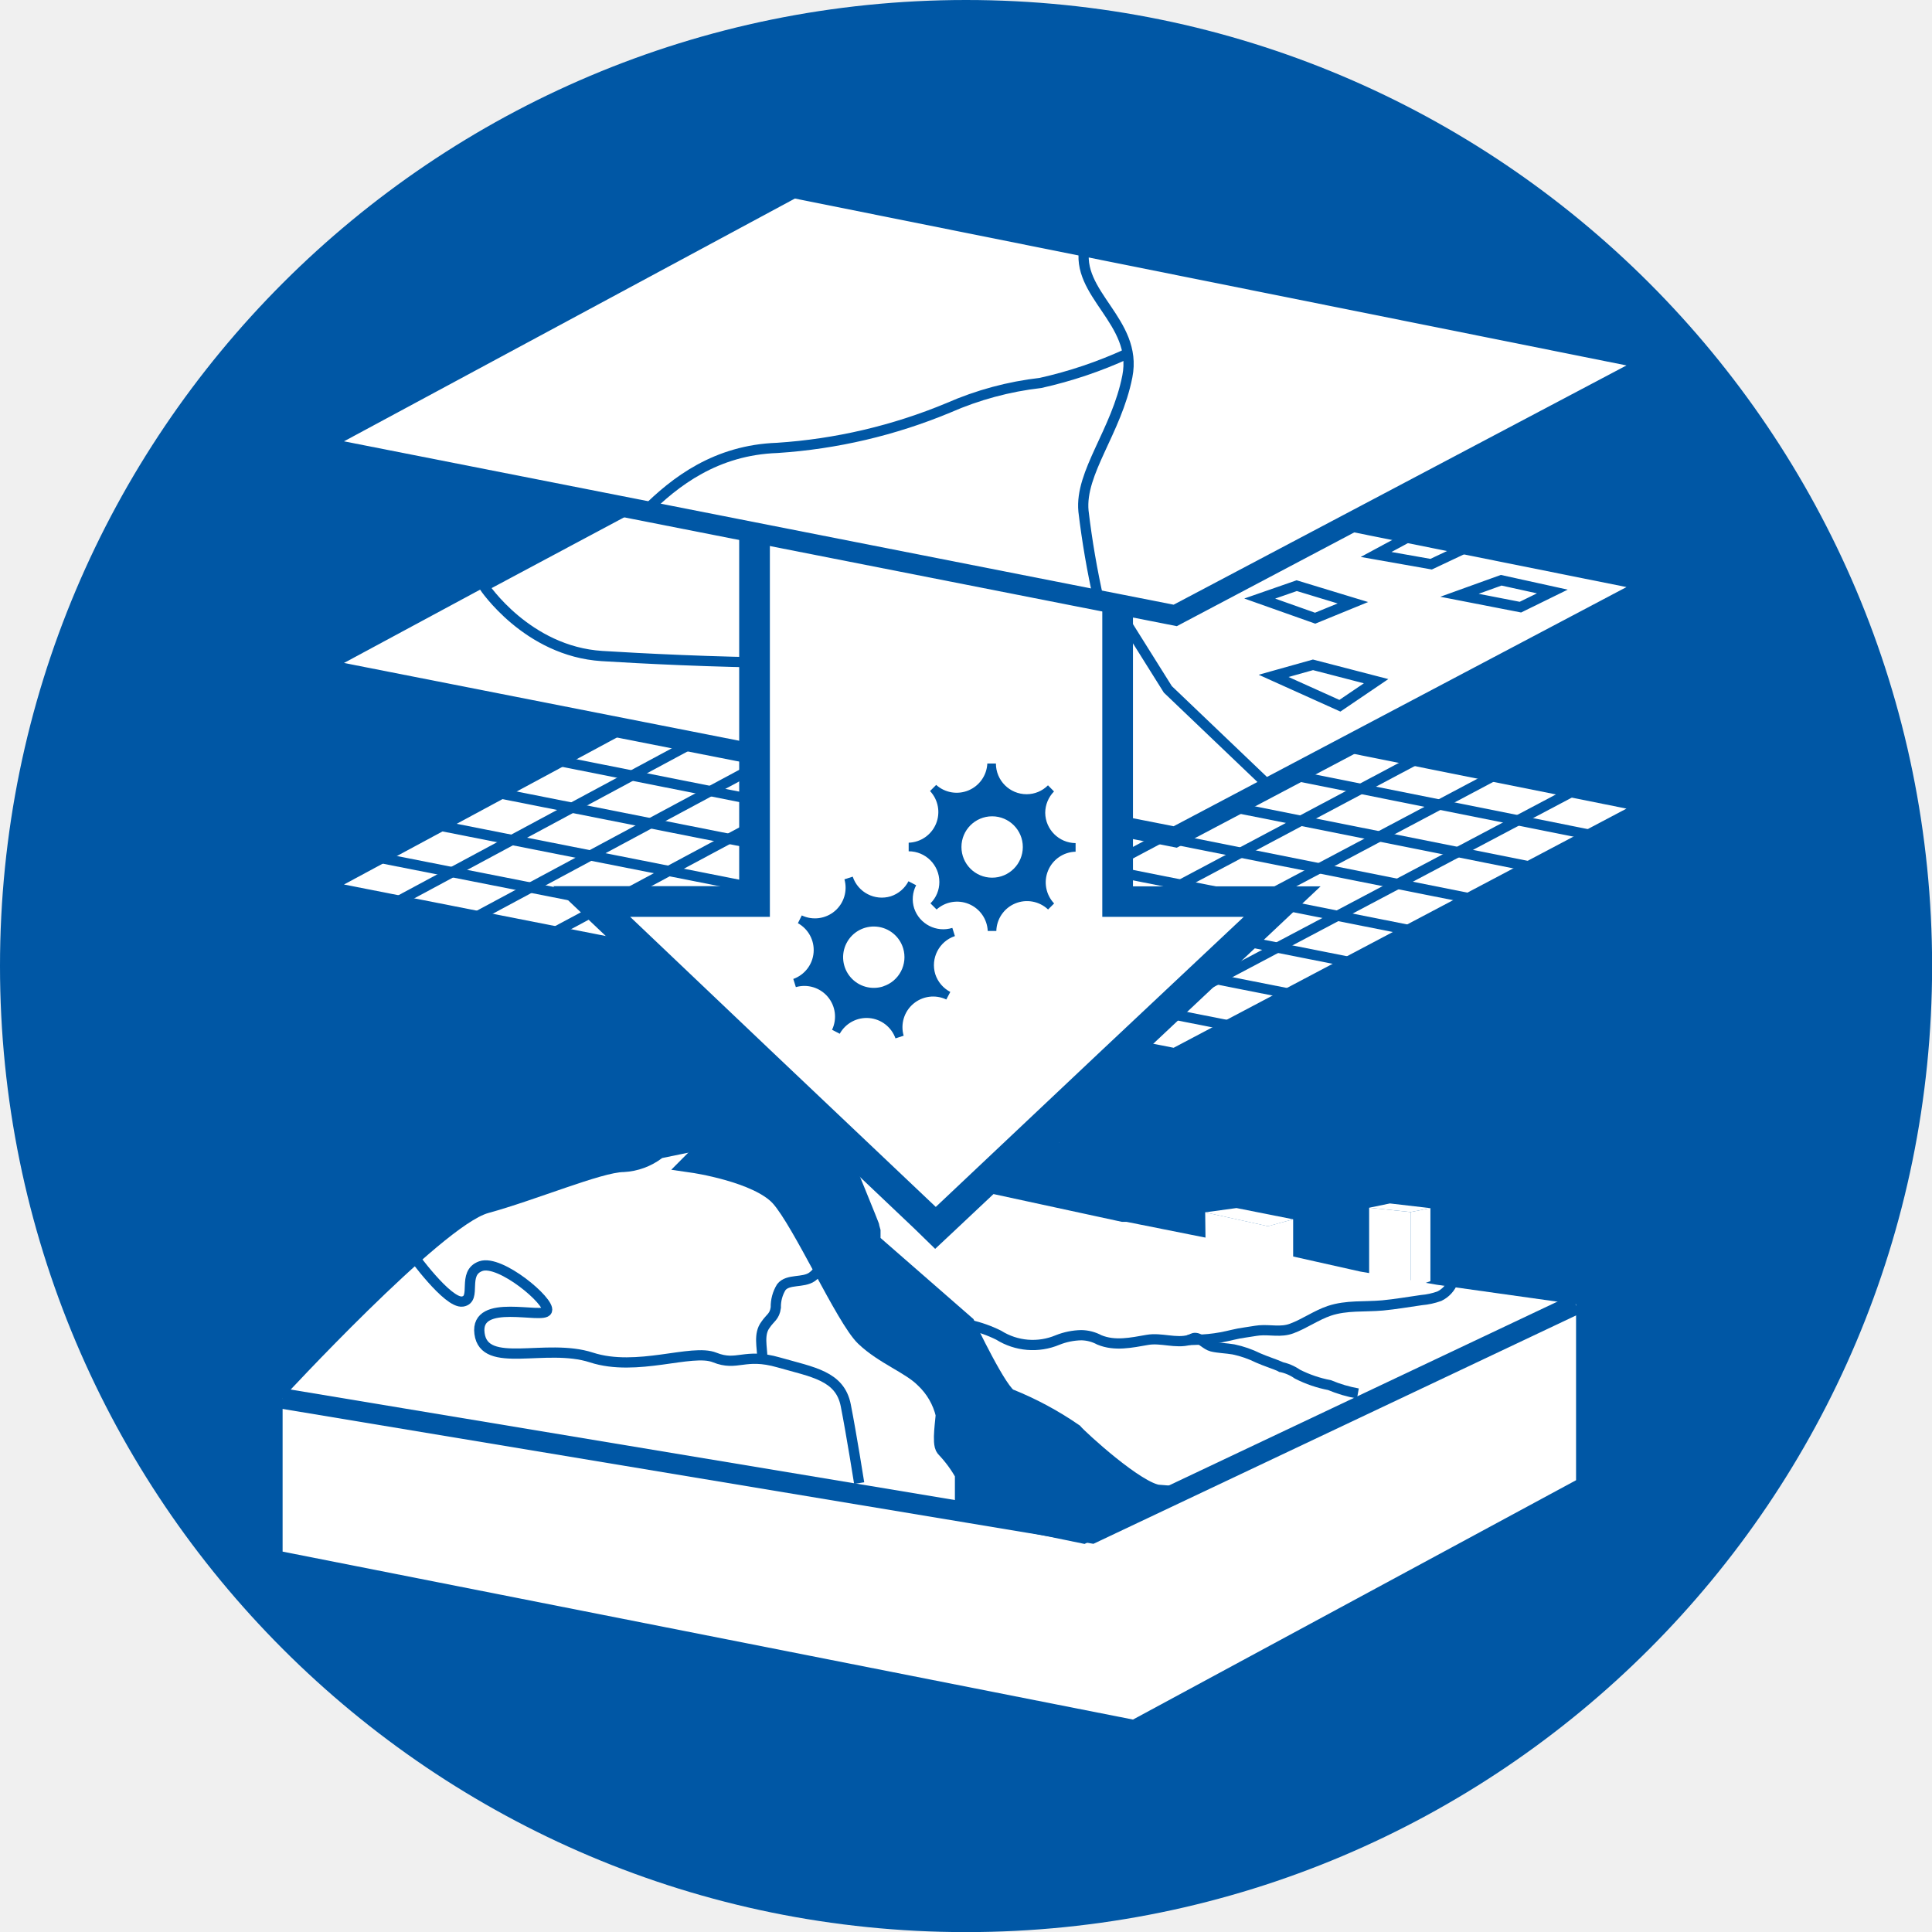
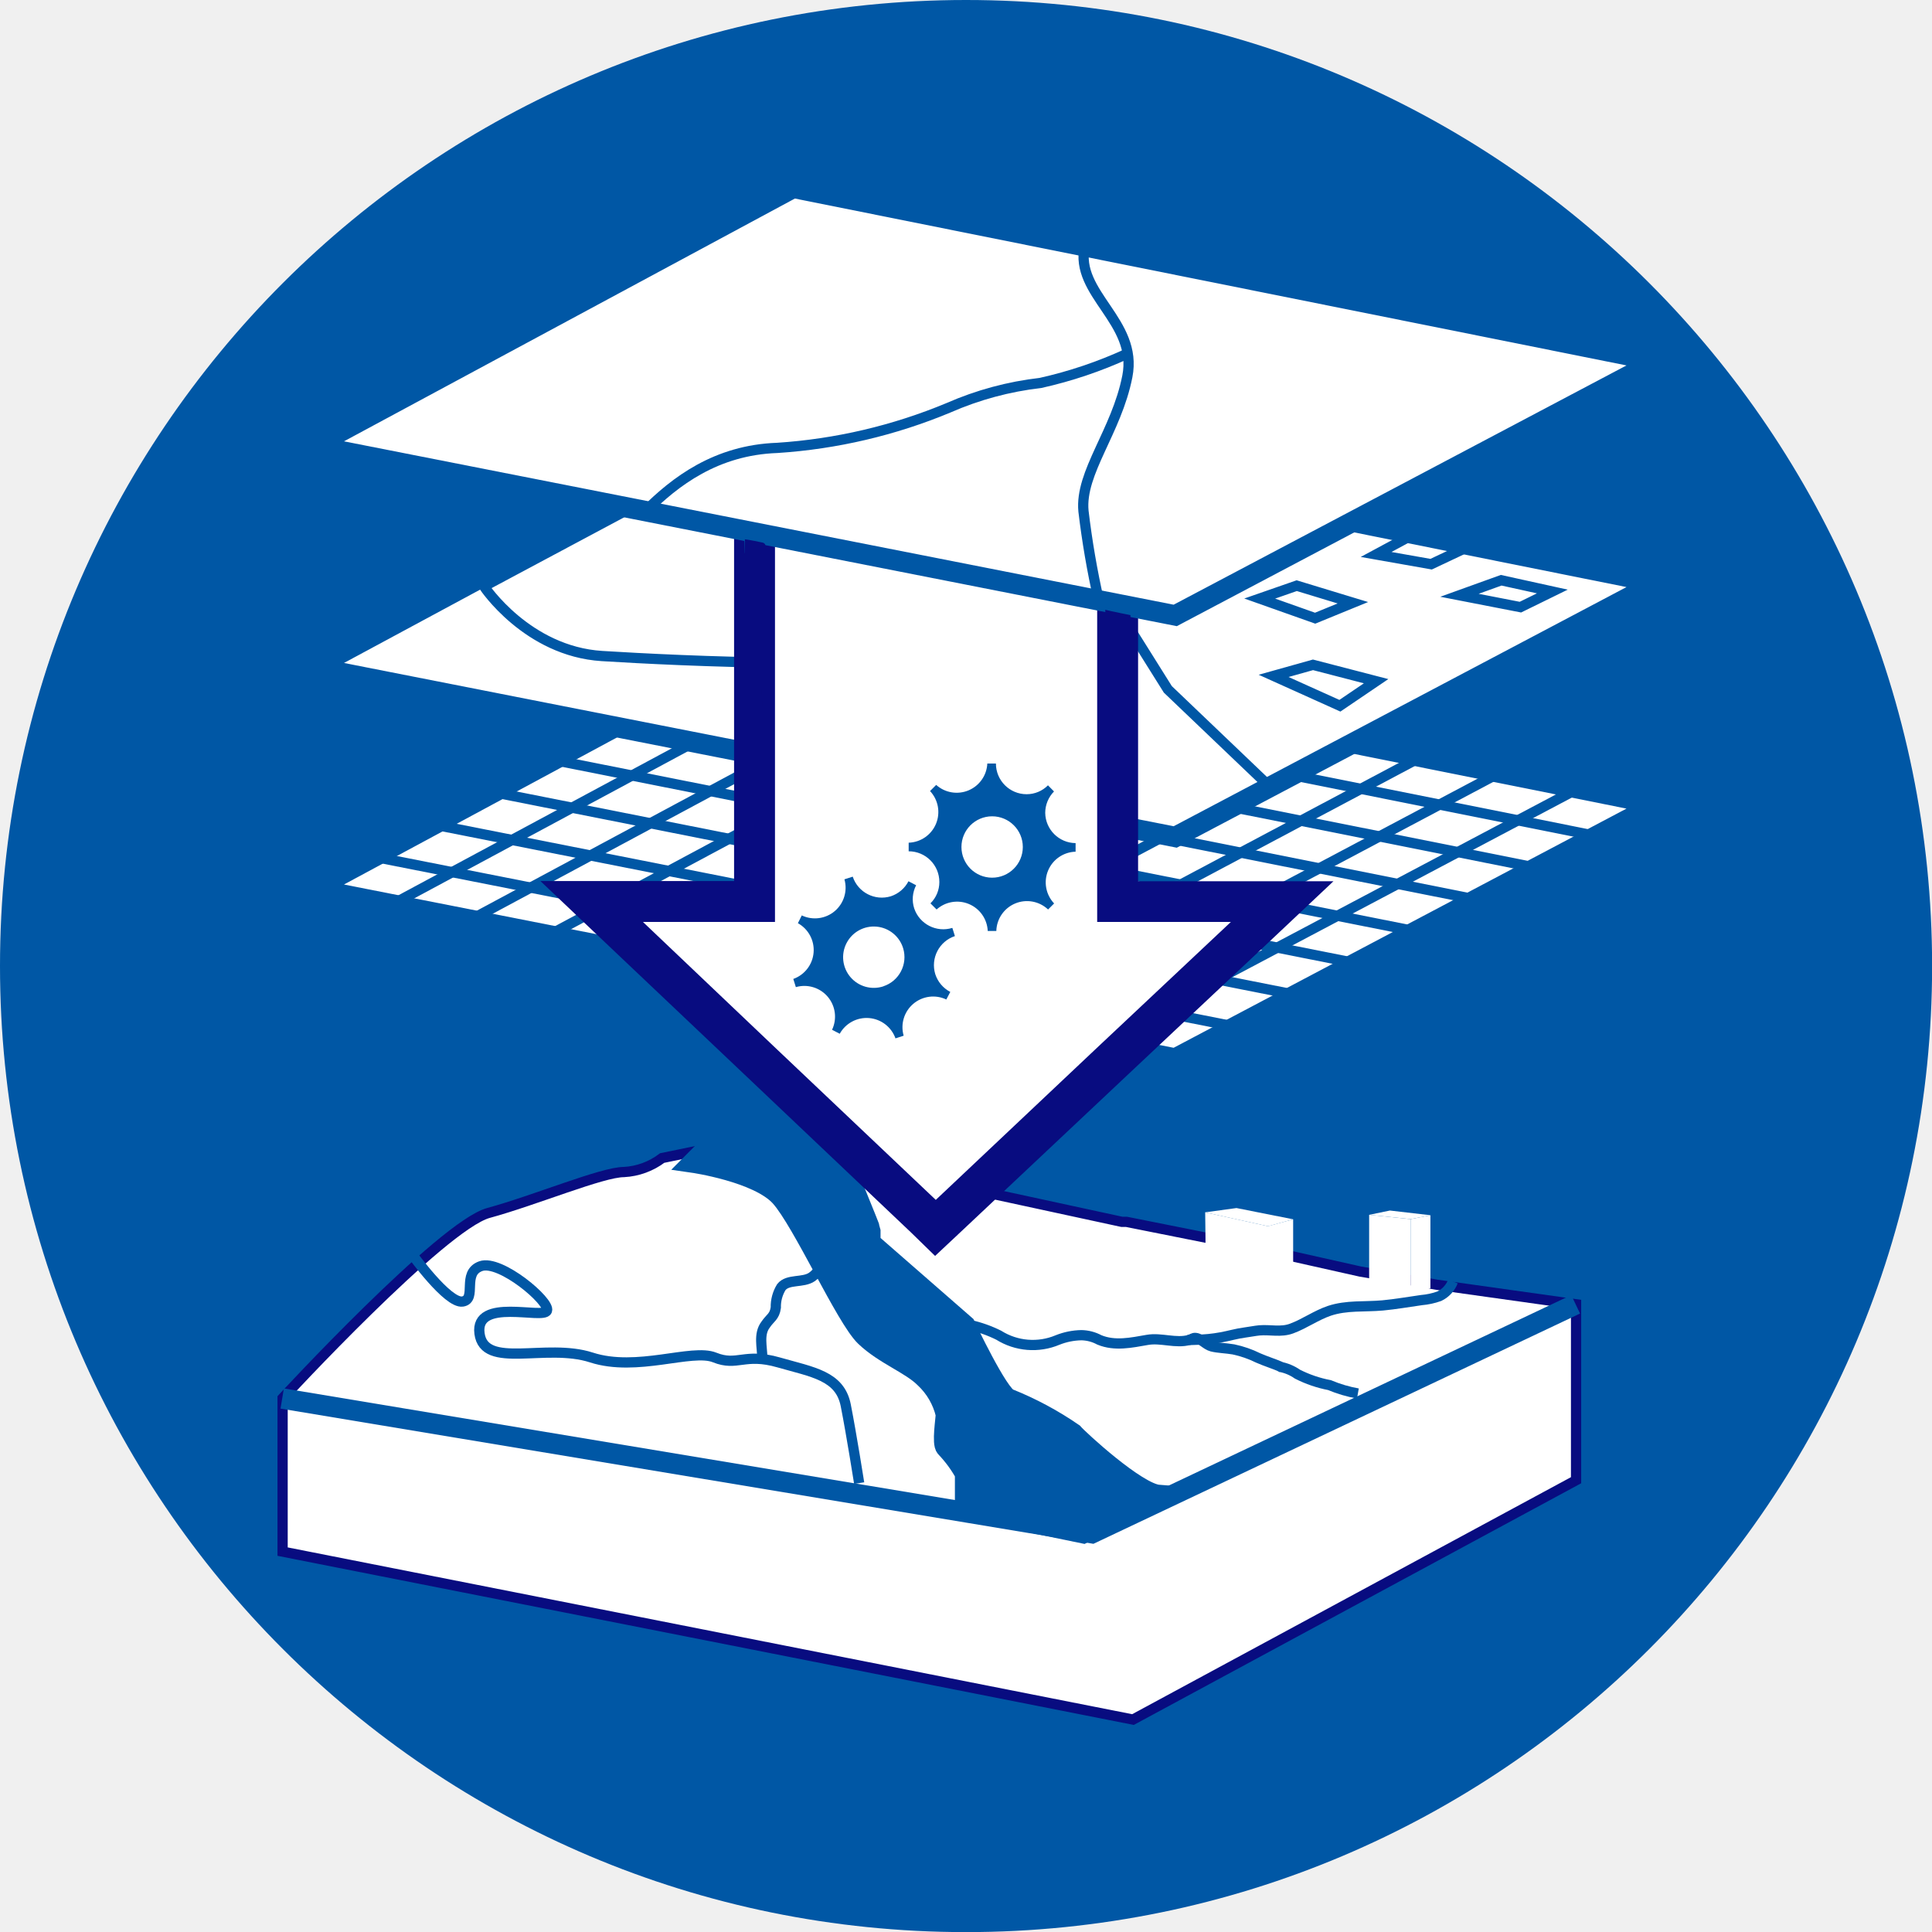
- <svg xmlns="http://www.w3.org/2000/svg" id="Laag_1" data-name="Laag 1" viewBox="0 0 188.89 188.89">
+ <svg xmlns="http://www.w3.org/2000/svg" data-name="Laag 1" version="1.1" viewBox="0 0 188.89 188.89">
  <defs>
-     <style>
-       .cls-1, .cls-5 {
+     <style>.cls-1, .cls-5 {
        fill: #0057a5;
      }

      .cls-2, .cls-6 {
        fill: #fff;
      }

      .cls-3, .cls-4 {
        fill: none;
      }

      .cls-3, .cls-4, .cls-5, .cls-6 {
        stroke: #0057a5;
        stroke-miterlimit: 10;
      }

      .cls-3, .cls-5, .cls-6 {
        stroke-width: 2px;
-       }
-     </style>
+       }</style>
  </defs>
-   <circle class="cls-1" cx="94.45" cy="94.45" r="94.45" />
+   <circle class="cls-1" cx="94.45" cy="94.45" r="94.45" fill="#080c80" />
+   <g stroke="#080c80">
+     <path class="cls-2" d="m140.49 125.61-7.49-1.29-12.09-2.71-10.77-2.15h-0.45l-24.44-5.29-12.25-2.65-8.26 1.7a6.79 6.79 0 0 1-3.74 1.37c-2.12 0-8.69 2.76-13.24 4s-20.13 18.11-20.13 18.11v15l83.14 16.42 43.32-23.4v-17.2z" />
+     <polyline class="cls-3" points="27.59 136.73 106.76 149.9 154.05 127.52" />
+     <path class="cls-4" d="m40.27 122.6s3.5 4.87 4.95 4.65-0.11-2.79 1.79-3.46 6.8 3.46 6.47 4.35-7.06-1.33-6.6 2.23 6.48 0.9 10.94 2.35 9.82-0.9 12.05 0 2.9-0.48 6.25 0.48 6 1.3 6.57 4.2 1.31 7.6 1.31 7.6" />
+     <path class="cls-5" d="m113.3 146.17-7.4 3.73-11.54-2.37v-3.45a12.38 12.38 0 0 0-1.88-2.56c-0.39-0.39 0-2.76 0-3.25a7.1 7.1 0 0 0-2.06-3.55c-1.38-1.38-3.94-2.27-5.82-4.06s-6.12-11.24-8.29-13.66-8.57-3.34-8.57-3.34l3.05-3.07 11.37 2.41s2.93 7.11 2.93 7.25v1.24l9.27 8.09s3.25 6.9 4.29 7.19a32.14 32.14 0 0 1 6.26 3.36c0.5 0.59 6.21 5.87 8.39 6.04z" fill="#080c80" stroke-miterlimit="10" />
+     <path class="cls-4" d="m81.21 120.84c-0.6 1.38-0.46 3-1.82 4-0.88 0.61-2.35 0.18-3 1a3.65 3.65 0 0 0-0.54 2c-0.12 0.89-0.55 1-1 1.67-0.71 0.93-0.32 2.21-0.32 3.29" />
+     <path class="cls-4" d="m90.88 128.29a19.56 19.56 0 0 0 3.93 1.25 12.43 12.43 0 0 1 2.83 1 6.26 6.26 0 0 0 5.76 0.47 6.62 6.62 0 0 1 2.32-0.47 3.84 3.84 0 0 1 1.76 0.46c1.52 0.63 3.14 0.27 4.69 0 1.35-0.24 2.8 0.38 4.12 0 0.22-0.06 0.34-0.22 0.61-0.19 0.54 0.06 1 0.68 1.58 0.83s1.43 0.17 2.12 0.29a10.21 10.21 0 0 1 2.42 0.84c0.73 0.32 1.51 0.56 2.21 0.86 0 0 0 0.06-0.11 0a4.36 4.36 0 0 1 1.73 0.72 11.82 11.82 0 0 0 3.13 1.07 13.2 13.2 0 0 0 2.78 0.82" />
+     <path class="cls-4" d="m115.84 130.9c0.24 0.17 0.8 0.09 1.08 0.09a14.44 14.44 0 0 0 2.46-0.24c0.78-0.14 1.54-0.37 2.32-0.47 0.47-0.06 1-0.17 1.43-0.21 1.07-0.09 2.1 0.21 3.15-0.18 1.27-0.47 2.39-1.29 3.68-1.73 1.7-0.57 3.45-0.37 5.22-0.53 1.27-0.12 2.52-0.34 3.79-0.52a6.92 6.92 0 0 0 1.75-0.38 2.67 2.67 0 0 0 1.33-1.44" />
+     <polygon class="cls-6" points="77.56 61.68 161.97 78.63 114.9 103.49 30.7 86.92" />
+     <g stroke="#080c80">
+       <line class="cls-4" x1="161.97" x2="114.9" y1="78.63" y2="103.49" />
+       <line class="cls-4" x1="154.29" x2="107.24" y1="77.09" y2="101.98" />
+       <line class="cls-4" x1="146.62" x2="99.59" y1="75.55" y2="100.48" />
+       <line class="cls-4" x1="138.94" x2="91.94" y1="74" y2="98.97" />
+       <line class="cls-4" x1="131.27" x2="84.28" y1="72.46" y2="97.46" />
+       <line class="cls-4" x1="123.6" x2="76.63" y1="70.92" y2="95.96" />
+       <line class="cls-4" x1="115.92" x2="68.97" y1="69.38" y2="94.45" />
+       <line class="cls-4" x1="108.25" x2="61.32" y1="67.84" y2="92.94" />
+       <line class="cls-4" x1="100.58" x2="53.66" y1="66.3" y2="91.44" />
+       <line class="cls-4" x1="92.9" x2="46.01" y1="64.76" y2="89.93" />
+       <line class="cls-4" x1="85.23" x2="38.35" y1="63.22" y2="88.42" />
+       <line class="cls-4" x1="77.56" x2="30.7" y1="61.68" y2="86.92" />
+       <line class="cls-4" x1="114.9" x2="30.7" y1="103.49" y2="86.92" />
+       <line class="cls-4" x1="120.78" x2="36.56" y1="100.38" y2="83.76" />
+       <line class="cls-4" x1="126.67" x2="42.41" y1="97.27" y2="80.61" />
+       <line class="cls-4" x1="132.55" x2="48.27" y1="94.17" y2="77.45" />
+       <line class="cls-4" x1="138.43" x2="54.13" y1="91.06" y2="74.3" />
+       <line class="cls-4" x1="144.32" x2="59.98" y1="87.95" y2="71.14" />
+       <line class="cls-4" x1="150.2" x2="65.84" y1="84.84" y2="67.99" />
+       <line class="cls-4" x1="156.08" x2="71.7" y1="81.74" y2="64.83" />
+       <line class="cls-4" x1="161.97" x2="77.56" y1="78.63" y2="61.68" />
+     </g>
+     <polygon class="cls-6" points="114.9 81.83 30.7 65.26 77.56 40.02 161.97 56.97" />
+   </g>
+   <polygon class="cls-2" points="103.51 111.71 103.52 111.71 103.52 111.74" />
+   <path class="cls-4" d="m143.82 53.32-3.9 1.84-5.38-0.95 3.71-2-6-1.21-17.35 9.17-6-1.19 5.28 8.42 10 9.55 37.82-19.95zm-20.66 5.2 3.62-1.26 5.49 1.67-3.69 1.51zm7.84 10.48-6.48-2.92 3.85-1.08 6.17 1.6zm11.69-10.8 4.08-1.47 5 1.1-3.12 1.53z" stroke="#080c80" />
+   <path class="cls-4" d="m92.74 63.44c-4.52 2.22-26.54 1.16-33.88 0.7s-11.54-6.81-11.54-6.81l17.24-9.21 31.05 6.11c0.08 1.77 1.27 7.17-2.87 9.21z" stroke="#080c80" />
+   <polygon class="cls-2" points="103.51 111.71 103.52 111.71 103.52 111.74" />
  <g>
-     <path class="cls-2" d="M140.49,125.61,133,124.32l-12.09-2.71-10.77-2.15h-.45l-24.44-5.29L73,111.52l-8.26,1.7A6.79,6.79,0,0,1,61,114.59c-2.12,0-8.69,2.76-13.24,4s-20.13,18.11-20.13,18.11v15l83.14,16.42,43.32-23.4V127.52Zm-22.66-6.75v0h0Z" />
-     <polyline class="cls-3" points="27.59 136.73 106.76 149.9 154.05 127.52" />
+     <g fill="#fff" fill-rule="evenodd" stroke="#080c80">
+       <polygon class="cls-2" points="73.77 50.56 109.27 57.52 109.27 88.14 125.38 88.14 91.49 120.04 57.85 88.14 73.77 88.14" />
+       <path class="cls-1" d="m75.27 52.38 32.5 6.37v30.89h13.83l-13.83 13-16.28 15.36-16.1-15.26-13.78-13.1h13.66v-37.26m-3-3.64v37.9h-18.18l5.46 5.18 13.78 13.06 16.1 15.27 2 1.95 2.07-1.94 16.27-15.31 13.83-13 5.51-5.19h-18.34v-30.37l-2.43-0.48-32.49-6.37z" />
+     </g>
+     <path class="cls-1" d="m102.19 79.47a3 3 0 0 1 0.86-2.09l-0.59-0.6a2.93 2.93 0 0 1-2.09 0.87 3 3 0 0 1-3-3h-0.84a3 3 0 0 1-5 2.09l-0.6 0.6a3 3 0 0 1-2.09 5.05v0.84a3 3 0 0 1 3 3 2.91 2.91 0 0 1-0.87 2.09l0.6 0.6a3 3 0 0 1 5 2.1h0.84a3 3 0 0 1 5.06-2.1l0.59-0.59a3 3 0 0 1 2.1-5.06v-0.84a3 3 0 0 1-2.97-2.96zm-5.19 6.34a3 3 0 1 1 3-3 3 3 0 0 1-3 3z" fill="#080c80" />
+     <path class="cls-1" d="m89.38 88.81a2.94 2.94 0 0 1 0.19-2.26l-0.75-0.39a3 3 0 0 1-1.73 1.47 3 3 0 0 1-3.72-1.92l-0.81 0.26a3 3 0 0 1-4.17 3.53l-0.38 0.76a3 3 0 0 1-0.45 5.45l0.25 0.8a3 3 0 0 1 3.54 4.17l0.75 0.39a3 3 0 0 1 5.45 0.45l0.8-0.26a3 3 0 0 1 4.17-3.54l0.39-0.74a3 3 0 0 1-1.47-1.74 3 3 0 0 1 1.92-3.72l-0.25-0.8a3 3 0 0 1-3.73-1.91zm-3 7.62a3 3 0 1 1 1.92-3.72 3 3 0 0 1-1.94 3.72z" fill="#080c80" />
  </g>
-   <path class="cls-4" d="M40.27,122.6s3.5,4.87,4.95,4.65-.11-2.79,1.79-3.46,6.8,3.46,6.47,4.35-7.06-1.33-6.6,2.23,6.48.9,10.94,2.35,9.82-.9,12.05,0,2.9-.48,6.25.48,6,1.3,6.57,4.2S84,145,84,145" />
-   <path class="cls-5" d="M113.3,146.17l-7.4,3.73-11.54-2.37v-3.45a12.38,12.38,0,0,0-1.88-2.56c-.39-.39,0-2.76,0-3.25a7.1,7.1,0,0,0-2.06-3.55c-1.38-1.38-3.94-2.27-5.82-4.06S78.48,119.42,76.31,117s-8.57-3.34-8.57-3.34l3.05-3.07L82.16,113s2.93,7.11,2.93,7.25v1.24l9.27,8.09s3.25,6.9,4.29,7.19a32.14,32.14,0,0,1,6.26,3.36C105.41,140.72,111.12,146,113.3,146.17Z" />
-   <path class="cls-4" d="M81.21,120.84c-.6,1.38-.46,3-1.82,4-.88.61-2.35.18-3,1a3.65,3.65,0,0,0-.54,2c-.12.89-.55,1-1,1.67-.71.93-.32,2.21-.32,3.29" />
-   <path class="cls-4" d="M90.88,128.29a19.56,19.56,0,0,0,3.93,1.25,12.43,12.43,0,0,1,2.83,1,6.26,6.26,0,0,0,5.76.47,6.62,6.62,0,0,1,2.32-.47,3.84,3.84,0,0,1,1.76.46c1.52.63,3.14.27,4.69,0,1.35-.24,2.8.38,4.12,0,.22-.06.34-.22.61-.19.54.06,1,.68,1.58.83s1.43.17,2.12.29a10.21,10.21,0,0,1,2.42.84c.73.32,1.51.56,2.21.86,0,0,0,.06-.11,0a4.36,4.36,0,0,1,1.73.72,11.82,11.82,0,0,0,3.13,1.07,13.2,13.2,0,0,0,2.78.82" />
-   <path class="cls-4" d="M115.84,130.9c.24.17.8.09,1.08.09a14.44,14.44,0,0,0,2.46-.24c.78-.14,1.54-.37,2.32-.47.47-.06,1-.17,1.43-.21,1.07-.09,2.1.21,3.15-.18,1.27-.47,2.39-1.29,3.68-1.73,1.7-.57,3.45-.37,5.22-.53,1.27-.12,2.52-.34,3.79-.52a6.92,6.92,0,0,0,1.75-.38,2.67,2.67,0,0,0,1.33-1.44" />
-   <polygon class="cls-6" points="77.56 61.68 161.97 78.63 114.9 103.49 30.7 86.92 77.56 61.68" />
-   <g>
-     <g>
-       <line class="cls-4" x1="161.97" y1="78.63" x2="114.9" y2="103.49" />
-       <line class="cls-4" x1="154.29" y1="77.09" x2="107.24" y2="101.98" />
-       <line class="cls-4" x1="146.62" y1="75.55" x2="99.59" y2="100.48" />
-       <line class="cls-4" x1="138.94" y1="74" x2="91.94" y2="98.97" />
-       <line class="cls-4" x1="131.27" y1="72.46" x2="84.28" y2="97.46" />
-       <line class="cls-4" x1="123.6" y1="70.92" x2="76.63" y2="95.96" />
-       <line class="cls-4" x1="115.92" y1="69.38" x2="68.97" y2="94.45" />
-       <line class="cls-4" x1="108.25" y1="67.84" x2="61.32" y2="92.94" />
-       <line class="cls-4" x1="100.58" y1="66.3" x2="53.66" y2="91.44" />
-       <line class="cls-4" x1="92.9" y1="64.76" x2="46.01" y2="89.93" />
-       <line class="cls-4" x1="85.23" y1="63.22" x2="38.35" y2="88.42" />
-       <line class="cls-4" x1="77.56" y1="61.68" x2="30.7" y2="86.92" />
-     </g>
-     <g>
-       <line class="cls-4" x1="114.9" y1="103.49" x2="30.7" y2="86.92" />
-       <line class="cls-4" x1="120.78" y1="100.38" x2="36.56" y2="83.76" />
-       <line class="cls-4" x1="126.67" y1="97.27" x2="42.41" y2="80.61" />
-       <line class="cls-4" x1="132.55" y1="94.17" x2="48.27" y2="77.45" />
-       <line class="cls-4" x1="138.43" y1="91.06" x2="54.13" y2="74.3" />
-       <line class="cls-4" x1="144.32" y1="87.95" x2="59.98" y2="71.14" />
-       <line class="cls-4" x1="150.2" y1="84.84" x2="65.84" y2="67.99" />
-       <line class="cls-4" x1="156.08" y1="81.74" x2="71.7" y2="64.83" />
-       <line class="cls-4" x1="161.97" y1="78.63" x2="77.56" y2="61.68" />
-     </g>
+   <g stroke="#080c80">
+     <polygon class="cls-6" points="114.9 60.17 30.7 43.59 77.56 18.36 161.97 35.3" />
+     <path class="cls-4" d="m63.08 50c2.92-2.92 6.92-6 12.92-6.21a52.39 52.39 0 0 0 16.73-3.92 31.25 31.25 0 0 1 9-2.43 42.38 42.38 0 0 0 8.48-2.86" />
+     <path class="cls-4" d="m106.05 24.08c-1 4.67 5.23 7.32 4.17 12.72s-4.65 9.39-4.29 13.17a85.25 85.25 0 0 0 1.5 8.73" />
  </g>
-   <polygon class="cls-6" points="77.56 40.02 161.97 56.97 114.9 81.83 30.7 65.26 77.56 40.02" />
-   <polygon class="cls-2" points="103.52 111.71 103.52 111.74 103.51 111.71 103.52 111.71" />
-   <path class="cls-4" d="M143.82,53.32l-3.9,1.84-5.38-.95,3.71-2-6-1.21L114.9,60.17l-6-1.19,5.28,8.42,10,9.55L162,57Zm-20.66,5.2,3.62-1.26,5.49,1.67-3.69,1.51ZM131,69l-6.48-2.92L128.37,65l6.17,1.6ZM142.69,58.2l4.08-1.47,5,1.1-3.12,1.53Z" />
-   <path class="cls-4" d="M92.74,63.44c-4.52,2.22-26.54,1.16-33.88.7s-11.54-6.81-11.54-6.81l17.24-9.21,31.05,6.11C95.69,56,96.88,61.4,92.74,63.44Z" />
-   <polygon class="cls-2" points="103.52 111.71 103.52 111.74 103.51 111.71 103.52 111.71" />
-   <g>
-     <polygon class="cls-2" points="57.85 88.14 73.77 88.14 73.77 50.56 109.27 57.52 109.27 88.14 125.38 88.14 91.49 120.04 57.85 88.14" />
-     <path class="cls-1" d="M75.27,52.38l32.5,6.37V89.64H121.6l-13.83,13L91.49,118l-16.1-15.26L61.61,89.64H75.27V52.38m-3-3.64v37.9H54.09l5.46,5.18,13.78,13.06,16.1,15.27,2,1.95,2.07-1.94,16.27-15.31,13.83-13,5.51-5.19H110.77V56.29l-2.43-.48L75.85,49.44l-3.58-.7Z" />
-   </g>
-   <path class="cls-1" d="M102.19,79.47a3,3,0,0,1,.86-2.09l-.59-.6a2.93,2.93,0,0,1-2.09.87,3,3,0,0,1-3-3h-.84a3,3,0,0,1-5,2.09l-.6.6a3,3,0,0,1-2.09,5.05v.84a3,3,0,0,1,3,3,2.91,2.91,0,0,1-.87,2.09l.6.6a3,3,0,0,1,5,2.1h.84a3,3,0,0,1,5.06-2.1l.59-.59a3,3,0,0,1,2.1-5.06v-.84A3,3,0,0,1,102.19,79.47ZM97,85.81a3,3,0,1,1,3-3A3,3,0,0,1,97,85.81Z" />
-   <path class="cls-1" d="M89.38,88.81a2.94,2.94,0,0,1,.19-2.26l-.75-.39a3,3,0,0,1-1.73,1.47,3,3,0,0,1-3.72-1.92l-.81.26a3,3,0,0,1-4.17,3.53l-.38.76a3,3,0,0,1-.45,5.45l.25.8a3,3,0,0,1,3.54,4.17h0l.75.39a3,3,0,0,1,5.45.45l.8-.26a3,3,0,0,1,4.17-3.54l.39-.74a3,3,0,0,1-1.47-1.74,3,3,0,0,1,1.92-3.72l-.25-.8A3,3,0,0,1,89.38,88.81Zm-3,7.62a3,3,0,1,1,1.92-3.72A3,3,0,0,1,86.36,96.43Z" />
-   <polygon class="cls-6" points="77.56 18.36 161.97 35.3 114.9 60.17 30.7 43.59 77.56 18.36" />
-   <path class="cls-4" d="M63.08,50C66,47.08,70,44,76,43.79a52.39,52.39,0,0,0,16.73-3.92,31.25,31.25,0,0,1,9-2.43,42.38,42.38,0,0,0,8.48-2.86" />
-   <path class="cls-4" d="M106.05,24.08c-1,4.67,5.23,7.32,4.17,12.72s-4.65,9.39-4.29,13.17a85.25,85.25,0,0,0,1.5,8.73" />
-   <polygon class="cls-2" points="123.98 119.88 126.43 119.21 126.43 124.61 123.98 125.54 123.98 119.88" />
-   <polygon class="cls-2" points="117.81 118.53 120.89 118.11 126.43 119.21 123.98 119.89 117.81 118.53 117.81 118.53" />
-   <polygon class="cls-2" points="137.91 125.93 139.85 125.26 139.85 118.12 137.91 118.5 137.91 125.93" />
-   <path class="cls-2" d="M124,119.89v5.65l-6.17-1.77c.08-.26,0-5.24,0-5.24Z" />
-   <polygon class="cls-2" points="137.91 118.5 137.91 125.93 133.86 125.17 133.86 118.08 137.91 118.5" />
-   <polygon class="cls-2" points="133.86 118.08 135.89 117.66 139.86 118.12 137.91 118.5 133.86 118.08" />
+   <polygon class="cls-2" points="126.43 124.61 123.98 125.54 123.98 119.88 126.43 119.21" />
+   <polygon class="cls-2" points="126.43 119.21 123.98 119.89 117.81 118.53 120.89 118.11" />
+   <polygon class="cls-2" transform="translate(0 .69295)" points="137.91 118.5 137.91 125.93 139.85 125.26 139.85 118.12" />
+   <path class="cls-2" d="m124 119.89v5.65l-6.17-1.77c0.08-0.26 0-5.24 0-5.24z" />
+   <polygon class="cls-2" transform="translate(0 .69295)" points="133.86 118.08 137.91 118.5 137.91 125.93 133.86 125.17" />
+   <polygon class="cls-2" transform="translate(0 .69295)" points="137.91 118.5 133.86 118.08 135.89 117.66 139.86 118.12" />
+   <path d="m86.816 116.9c-2.56-2.43-10.652-10.104-17.983-17.052l-13.328-12.633 17.285-0.063v-17.087c0-9.398 0.017-17.087 0.039-17.087 0.104 0 1.519 0.267 1.707 0.321 0.203 0.059 0.214 1.019 0.214 17.938v17.875l-14.443 0.063 6.509 6.186c3.58 3.402 10.344 9.818 15.031 14.256 4.687 4.439 8.775 8.314 9.084 8.613l0.563 0.543 7.958-7.51c4.377-4.131 11.447-10.79 15.712-14.799l7.754-7.289-14.604-0.063v-29.179l0.276 0.064c0.152 0.035 0.593 0.128 0.98 0.206l0.704 0.141v26.93l17.309 0.063-7.947 7.472c-4.371 4.11-12.193 11.463-17.382 16.34-5.189 4.877-9.739 9.161-10.109 9.518l-0.674 0.651z" fill="#080c80" fill-rule="evenodd" stroke="#080c80" stroke-width=".5" />
</svg>
